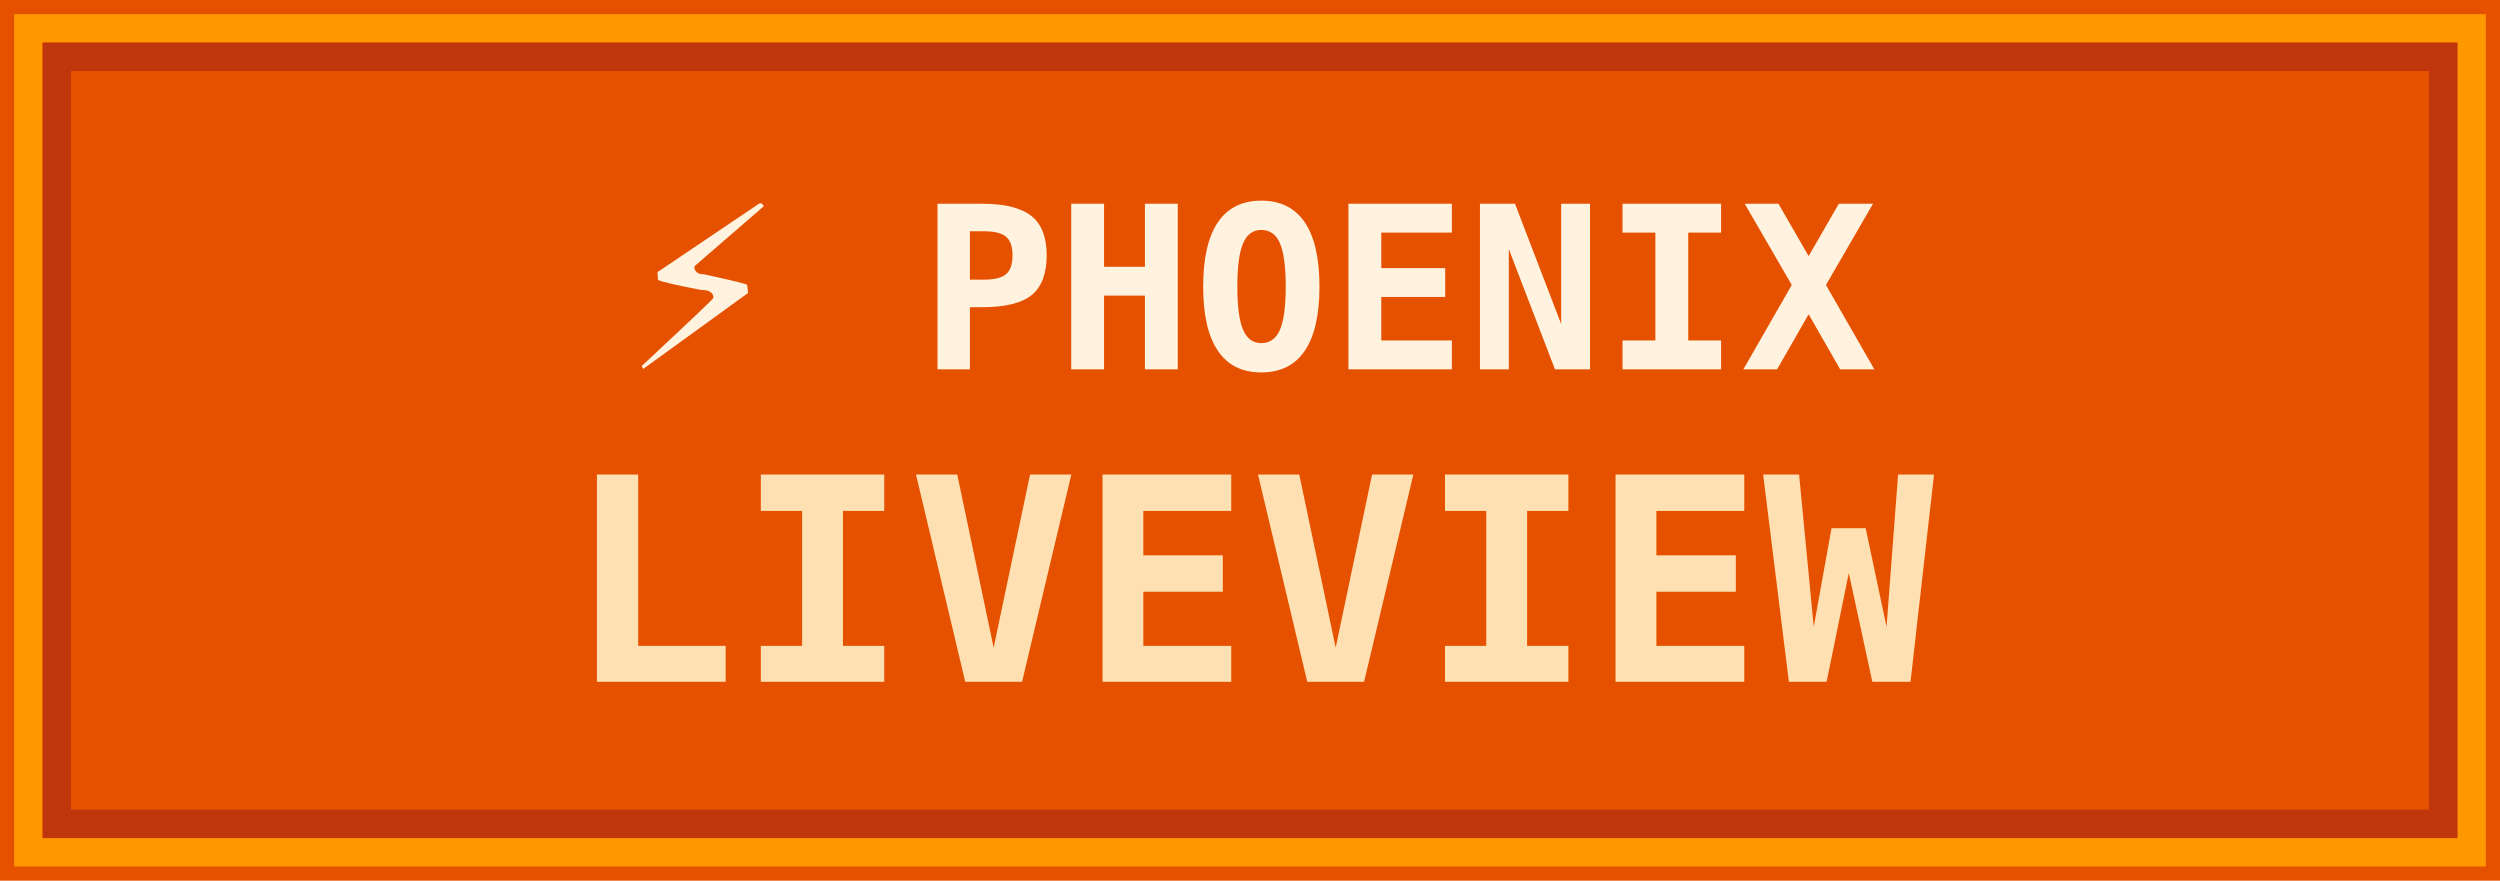
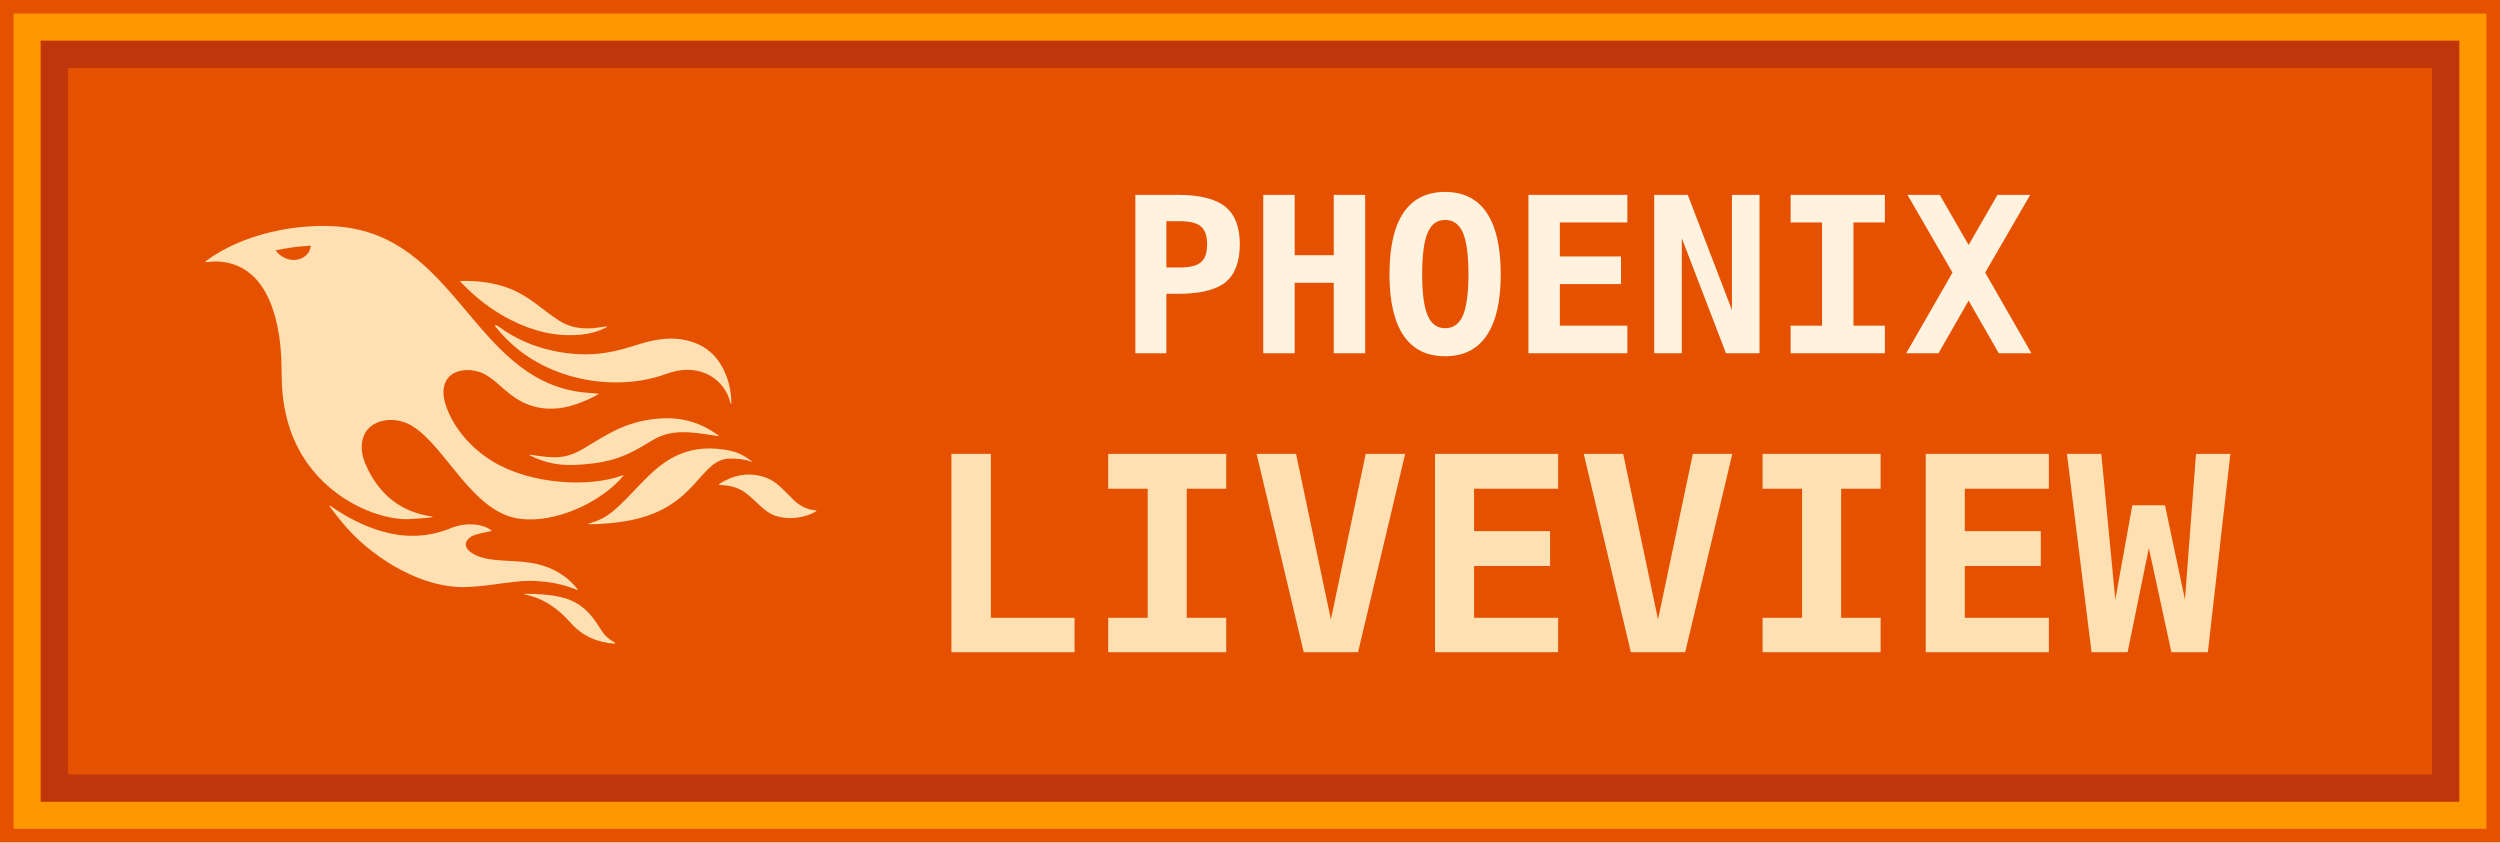
- <svg xmlns="http://www.w3.org/2000/svg" width="88" height="31">
-   <rect width="88" height="31" fill="#E65100" />
-   <rect x="1" y="1" width="86" height="29" fill="#E65100" stroke="#FF9800" stroke-width="1" />
-   <rect x="2" y="2" width="84" height="27" fill="none" stroke="#BF360C" stroke-width="1" />
-   <text x="44" y="13" font-family="monospace" font-size="8" font-weight="bold" fill="#FFF3E0" text-anchor="middle">⚡ PHOENIX</text>
-   <text x="44" y="24" font-family="monospace" font-size="10" font-weight="bold" fill="#FFE0B2" text-anchor="middle">LIVEVIEW</text>
+ <svg xmlns="http://www.w3.org/2000/svg" width="92" height="31">
+   <rect width="92" height="31" fill="#E65100" />
+   <rect x="1" y="1" width="90" height="29" fill="#E65100" stroke="#FF9800" stroke-width="1" />
+   <rect x="2" y="2" width="88" height="27" fill="none" stroke="#BF360C" stroke-width="1" />
+   <g transform="translate(6 3.2) scale(0.05)">
+     <path d="M180.7,318.1c2.7-0.1,16-1,18-1.5c-1.7-1.8-30.7-0.7-47.8-34.9c-3-6-5.3-12.4-4.5-19.4c2-17.9,23.1-21.1,36.6-13c25.3,15.2,44.5,64.2,79.9,68.6c26,3.2,59.5-12,76.1-31.9c-0.4-0.1-0.6-0.1-0.7-0.1c-0.3,0.1-0.6,0.1-0.8,0.2c-23.4,8.5-66.3,6.8-94.7-10.4c-26.4-16-37.3-41.3-36.4-52.5c1.3-15,16.1-16.3,25.2-13.8c10.1,2.7,17.2,12.4,27.4,19.3 c11,7.3,23.1,9.6,36.1,7.2c10.5-1.9,24.2-8.6,25.7-10.2c-0.8-0.1-1.3-0.1-1.8-0.1c-4.4-0.4-8.7-0.6-13-1.2 c-78.2-11.6-90.6-115-177.5-121.7c-31.1-2.4-69.9,5.7-95.8,24.6c-0.6,0.4-1.1,0.8-1.5,1.3c0.1,0.1,0.1,0.2,0.1,0.4 c0.6,0,1.1-0.1,1.7-0.1c4.4-0.7,8.8-0.6,13.1,0.2c16.7,3,33.5,16.2,39.3,53.8c3.7,24.1-0.5,35.7,5.6,60.5 C104.3,297.5,154.9,318.9,180.7,318.1L180.7,318.1z M83.9,121.6c-0.6-0.7-0.6-0.8-0.9-1.4c8.5-1.8,17-2.9,25.7-3.4 C108,127.2,93.2,131.8,83.9,121.6z M222.4,368.1c-30.1,0.8-64.7-18.8-86.8-43.2c-3.2-3.5-11.8-14.2-13.1-16.5l0.3-0.3 c4.6,2.9,18.1,13.1,38.5,19c17,4.9,33.8,4.4,50.3-2.3c16-6.5,28.8-0.4,30.3,2c-13,2.7-14.1,3.1-16.9,5.6c-3.6,3.1-3.2,8.2,4.9,12.1 c18.4,8.7,44.3-2,68.3,17.9c1.7,1.4,5.7,5.5,7.1,7.5c-0.1,0.1-0.2,0.2-0.3,0.4c-3.4-1.1-11.5-5.3-28.3-6.5 C259.5,362.3,244.3,367.4,222.4,368.1L222.4,368.1z M345.3,190.9c11.5-3.7,29-9.4,46.8-2.3c11.3,4.6,18.4,13.1,22.6,24.3 c2.5,6.6,3.6,13.9,3.6,20.2c-0.1,0-0.3,0-0.4,0.1c-0.1-0.3-0.3-0.6-0.4-0.9c-3.5-15.5-21-30.8-47.5-21 c-35.3,13.1-91.7,6.8-124.4-33.8c-0.5-0.6-1.7-1.2-0.9-2.2c0.1-0.1,1.5,0.4,2.1,0.9c12.7,9.4,26.9,15.4,42.4,18.4 C310.6,198.8,327.5,196.6,345.3,190.9L345.3,190.9z M417.5,273.5c-22.8,0.1-23.8,35.2-72.8,45.3c-12.8,2.6-27.2,3.2-31.6,3v-0.3 c2-1.1,10.3-1.8,20.9-11.7c5.6-5.1,10.8-10.6,16-16.1c13.7-14.2,29.1-29.7,57.6-27.4c16.2,1.3,20.6,5.8,25.4,8.9 c0.2,0.1,0.3,0.4,0.5,0.6c-0.4,0-0.5,0.1-0.6,0C427.9,273.9,422.8,273.5,417.5,273.5L417.5,273.5z M408.9,256.6 c-0.1,0.1-0.1,0.3-0.1,0.4c-20.3-3.1-33.8-5.6-48.2,2.8c-12,7-22.1,14.4-43.6,17.2c-19.1,2.4-31.7,1.7-46.5-5.6 c-0.2-0.1-0.4-0.3-0.7-0.4c0-0.1,0.1-0.2,0.1-0.4c17.5,2.7,25.6,3.6,39-4.1c15.7-9.1,28.2-18.7,50.1-21.8 C379.8,241.8,395.1,246.4,408.9,256.6z M219.9,144.4c-0.4-0.4-0.8-0.8-1.5-1.6c5.3,0,20.9-0.8,37.5,5.9 c13.9,5.6,22.6,14.8,35.3,23.1c7.8,5.1,16.5,6.5,25.6,5.7c3-0.3,6-0.8,9-1.2c0.3-0.1,0.6,0,1.1,0.2c-0.4,0.3-0.8,0.6-1.3,0.8 c-5.7,2.8-11.7,4.4-18,5c-18.4,1.8-35.4-2.6-51.6-10.8C242.4,164.6,230.4,155.4,219.9,144.4L219.9,144.4z M481,312 c-2.5,2.2-16,8.2-30,3.7c-8.6-2.7-13.7-10.5-22.2-16.9c-7-5.3-14.7-5.6-19.8-5.9c0.4-0.6,0.6-0.8,0.8-1c10.4-6.5,21.4-8.6,33.3-4.6 c8.8,3,13.5,9.5,21.4,17c7.6,7.3,14.8,7,16.2,7.4C480.8,311.7,480.9,311.8,481,312L481,312z M331.6,408.4c1.5,0.8,1.1,1.1,1.1,1.4 c-13-1-23.8-5.3-32.9-15.6c-15.3-17.4-29.3-19.6-34.2-20.9c0.4-0.1,0.6-0.3,0.8-0.3c9.2,0.1,18.4,0.5,27.4,2.7 c17.8,4.5,24.6,17.9,29.2,24.8C325.2,403.9,328.1,406.4,331.6,408.4L331.6,408.4z" fill="#FFE0B2" />
+   </g>
+   <text x="58" y="13" font-family="monospace" font-size="8" font-weight="bold" fill="#FFF3E0" text-anchor="middle">PHOENIX</text>
+   <text x="58" y="24" font-family="monospace" font-size="10" font-weight="bold" fill="#FFE0B2" text-anchor="middle">LIVEVIEW</text>
</svg>
